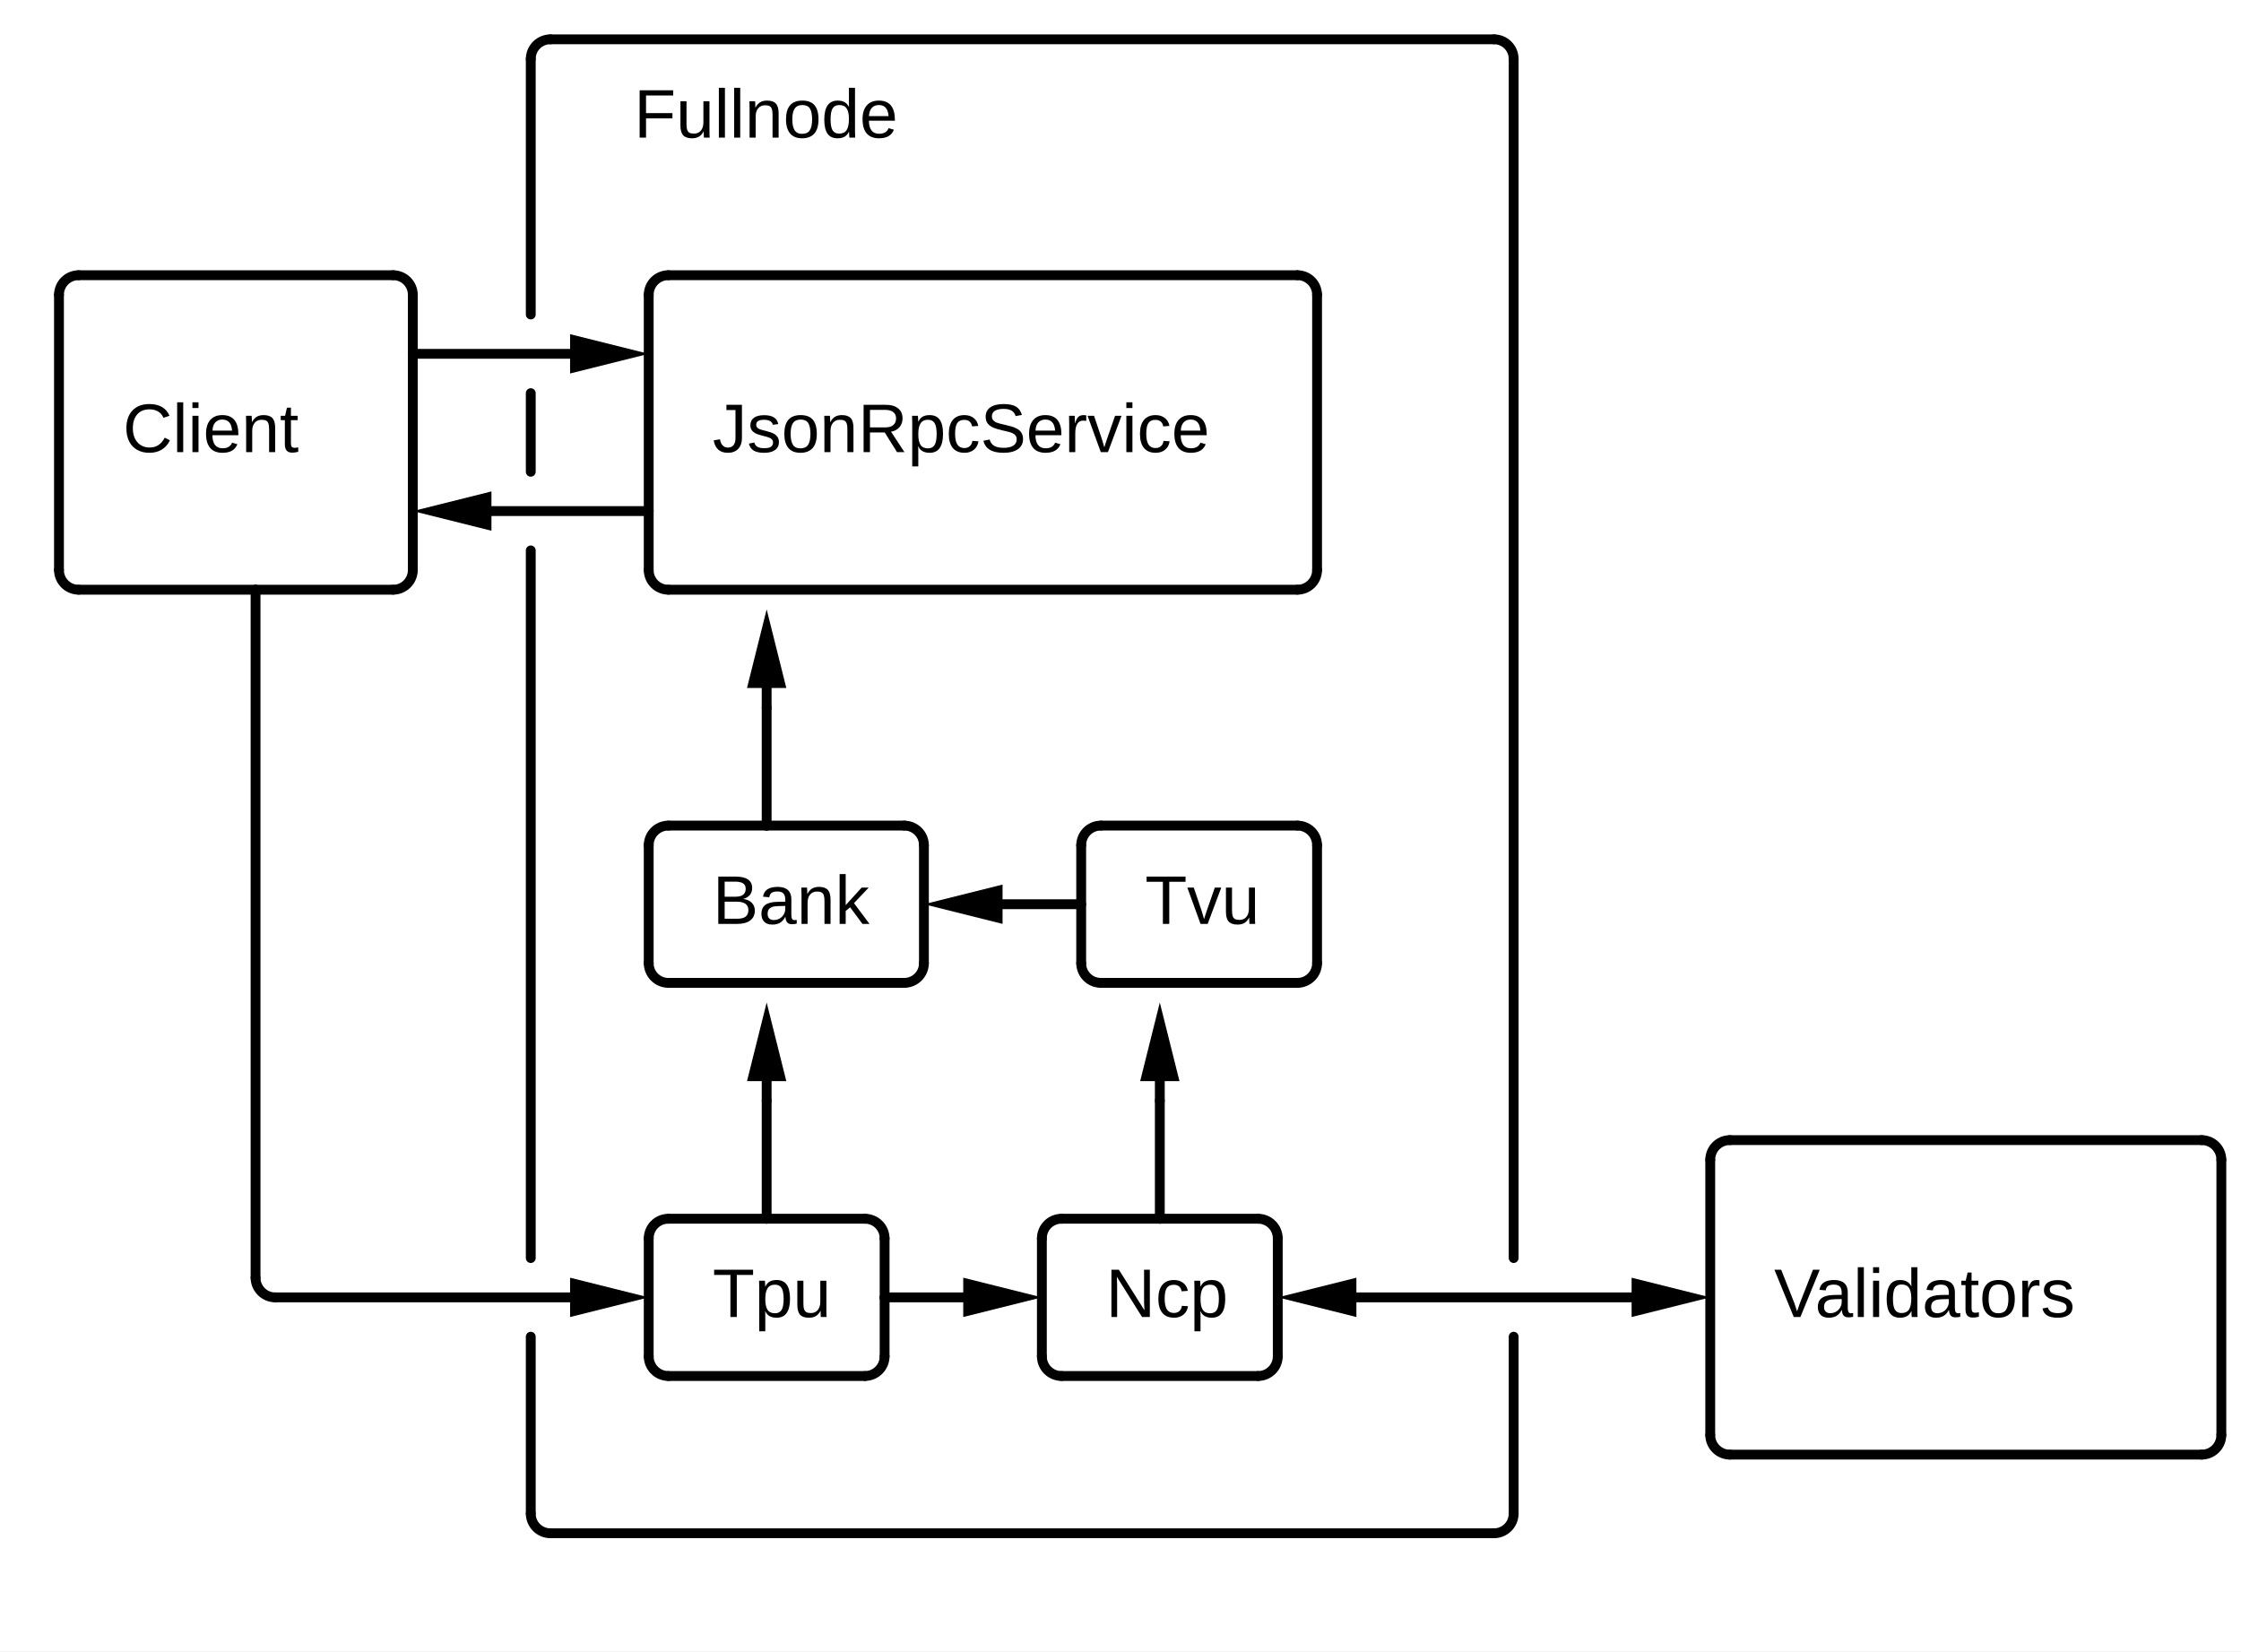
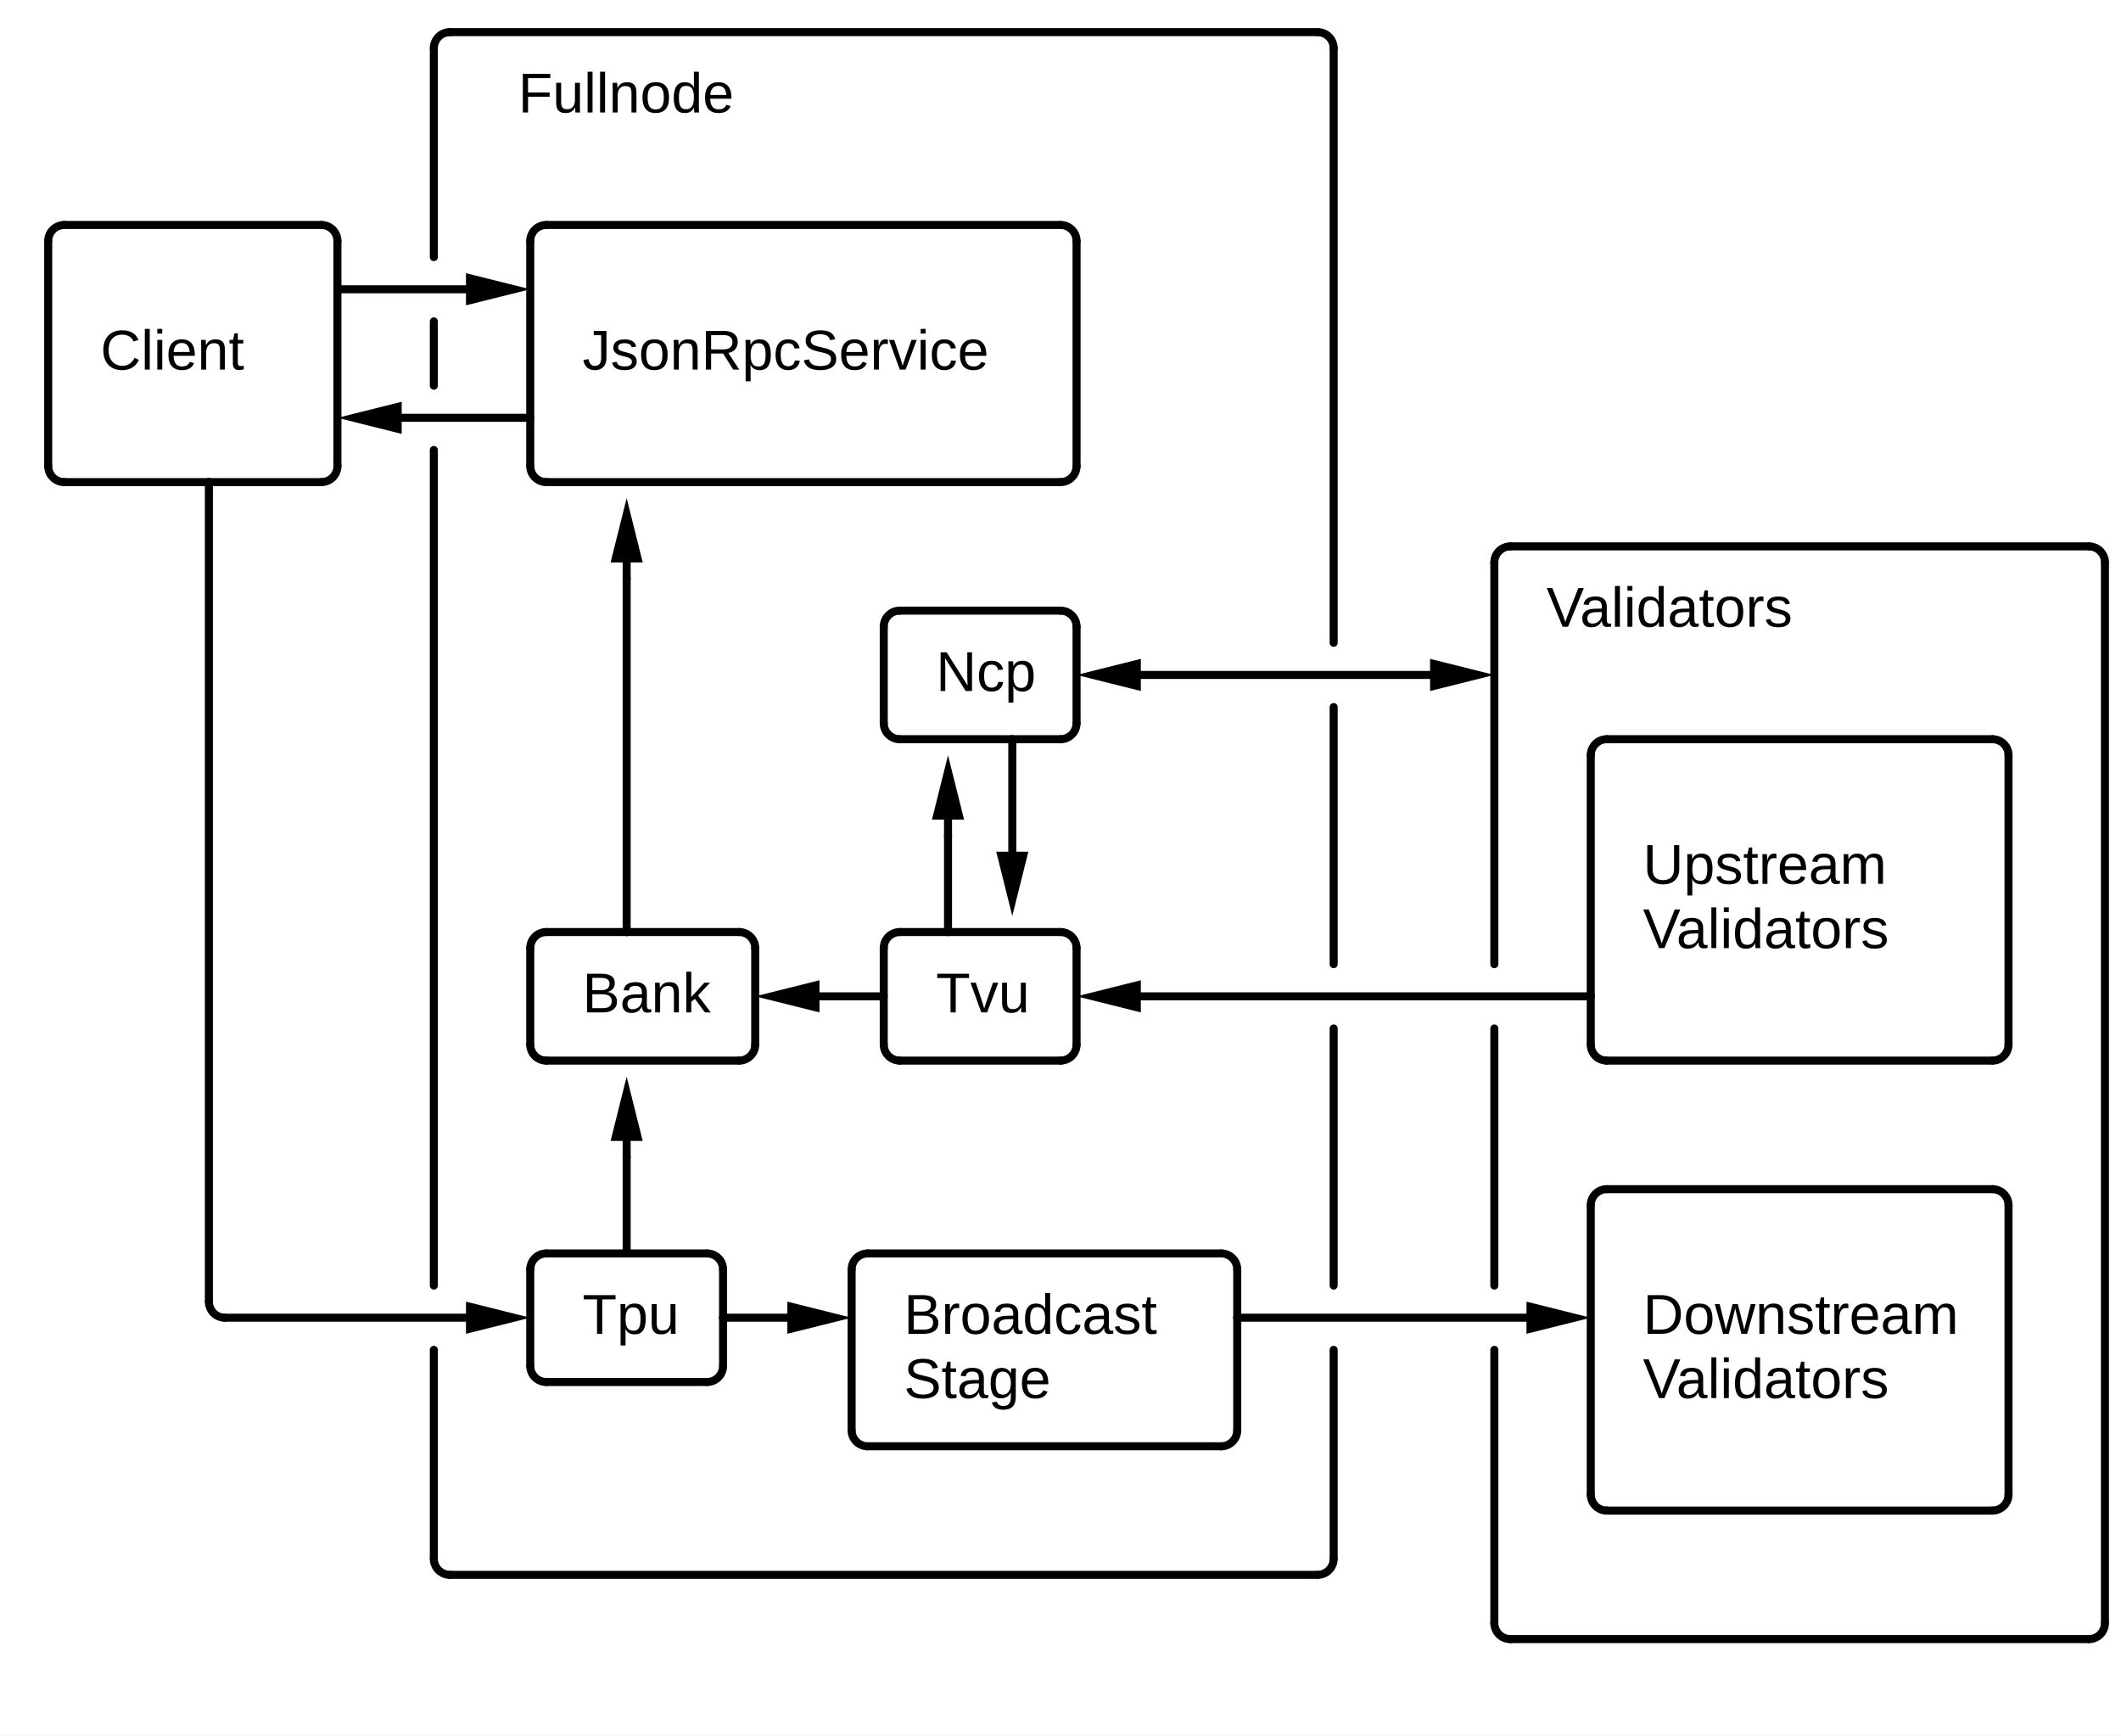
- <svg xmlns="http://www.w3.org/2000/svg" class="bob" font-family="arial" font-size="14" height="336" width="456">
+ <svg xmlns="http://www.w3.org/2000/svg" class="bob" font-family="arial" font-size="14" height="432" width="528">
  <defs>
    <marker id="triangle" markerHeight="8" markerWidth="8" orient="auto" refX="4" refY="2" viewBox="0 0 8 4">
      <polygon fill="black" points="0,0 0,4 8,2 0,0" />
    </marker>
    <marker id="clear_triangle" markerHeight="10" markerWidth="10" orient="auto" refX="1" refY="7" viewBox="0 0 20 14">
      <polygon fill="none" points="2,2 2,12 18,7 2,2" stroke="black" stroke-width="2" />
    </marker>
    <marker id="circle" markerHeight="5" markerWidth="5" orient="auto" refX="10" refY="10" viewBox="0 0 20 20">
      <circle cx="10" cy="10" fill="black" r="8" />
    </marker>
    <marker id="square" markerHeight="5" markerWidth="5" orient="auto" refX="10" refY="10" viewBox="0 0 20 20">
      <rect fill="black" height="20" width="20" x="0" y="0" />
    </marker>
    <marker id="open_circle" markerHeight="10" markerWidth="10" orient="auto" refX="10" refY="10" viewBox="0 0 20 20">
      <circle cx="10" cy="10" fill="white" r="4" stroke="black" stroke-width="2" />
    </marker>
    <marker id="big_open_circle" markerHeight="20" markerWidth="20" orient="auto" refX="20" refY="20" viewBox="0 0 40 40">
      <circle cx="20" cy="20" fill="white" r="6" stroke="black" stroke-width="2" />
    </marker>
  </defs>
  <style type="text/css">

    line,path {
      stroke: black;
      stroke-width: 2;
      stroke-opacity: 1;
      fill-opacity: 1;
      stroke-linecap: round;
      stroke-linejoin: miter;
    }
    line.dashed {
        stroke-dasharray: 5;
    }
    circle.solid {
      fill:black;
      stroke: black;
      stroke-width: 2;
      stroke-opacity: 1;
      fill-opacity: 1;
      stroke-linecap: round;
      stroke-linejoin: miter;
    }
    circle.open {
      fill:none;
      stroke: black;
      stroke-width: 2;
      stroke-opacity: 1;
      fill-opacity: 1;
      stroke-linecap: round;
      stroke-linejoin: miter;
    }
    tspan.head{
        fill: none;
        stroke: none;
    }
    
</style>
-   <rect fill="white" height="336" width="456" x="0" y="0" />
+   <rect fill="white" height="432" width="528" x="0" y="0" />
  <g>
    <line x1="12" x2="12" y1="60" y2="116" />
    <path d="M 12 116 A 4 4 0 0 0 16 120" fill="none" />
    <path d="M 16 56 A 4 4 0 0 0 12 60" fill="none" />
  </g>
  <g>
    <line x1="16" x2="80" y1="56" y2="56" />
    <path d="M 84 60 A 4 4 0 0 0 80 56" fill="none" />
  </g>
  <g>
    <line x1="16" x2="52" y1="120" y2="120" />
-     <line x1="52" x2="52" y1="120" y2="260" />
+     <line x1="52" x2="52" y1="120" y2="324" />
    <line x1="52" x2="80" y1="120" y2="120" />
-     <path d="M 52 260 A 4 4 0 0 0 56 264" fill="none" />
+     <path d="M 52 324 A 4 4 0 0 0 56 328" fill="none" />
    <path d="M 80 120 A 4 4 0 0 0 84 116" fill="none" />
  </g>
  <g>
-     <line marker-end="url(#triangle)" x1="56" x2="124" y1="264" y2="264" />
+     <line marker-end="url(#triangle)" x1="56" x2="124" y1="328" y2="328" />
  </g>
  <g>
    <line x1="84" x2="84" y1="60" y2="116" />
  </g>
  <g>
    <line marker-end="url(#triangle)" x1="84" x2="124" y1="72" y2="72" />
  </g>
  <g>
    <line marker-end="url(#triangle)" x1="96" x2="92" y1="104" y2="104" />
    <line x1="96" x2="132" y1="104" y2="104" />
  </g>
  <g>
    <line x1="108" x2="108" y1="12" y2="64" />
    <path d="M 112 8 A 4 4 0 0 0 108 12" fill="none" />
  </g>
  <g>
    <line x1="108" x2="108" y1="80" y2="96" />
  </g>
  <g>
-     <line x1="108" x2="108" y1="112" y2="256" />
-   </g>
-   <g>
-     <line x1="108" x2="108" y1="272" y2="308" />
-     <path d="M 108 308 A 4 4 0 0 0 112 312" fill="none" />
-   </g>
-   <g>
-     <line x1="112" x2="304" y1="8" y2="8" />
-     <path d="M 308 12 A 4 4 0 0 0 304 8" fill="none" />
-   </g>
-   <g>
-     <line x1="112" x2="304" y1="312" y2="312" />
-     <path d="M 304 312 A 4 4 0 0 0 308 308" fill="none" />
+     <line x1="108" x2="108" y1="112" y2="320" />
+   </g>
+   <g>
+     <line x1="108" x2="108" y1="336" y2="388" />
+     <path d="M 108 388 A 4 4 0 0 0 112 392" fill="none" />
+   </g>
+   <g>
+     <line x1="112" x2="328" y1="8" y2="8" />
+     <path d="M 332 12 A 4 4 0 0 0 328 8" fill="none" />
+   </g>
+   <g>
+     <line x1="112" x2="328" y1="392" y2="392" />
+     <path d="M 328 392 A 4 4 0 0 0 332 388" fill="none" />
  </g>
  <g>
    <line x1="132" x2="132" y1="60" y2="116" />
    <path d="M 132 116 A 4 4 0 0 0 136 120" fill="none" />
    <path d="M 136 56 A 4 4 0 0 0 132 60" fill="none" />
  </g>
  <g>
-     <line x1="132" x2="132" y1="172" y2="196" />
-     <path d="M 132 196 A 4 4 0 0 0 136 200" fill="none" />
-     <path d="M 136 168 A 4 4 0 0 0 132 172" fill="none" />
-   </g>
-   <g>
-     <line x1="132" x2="132" y1="252" y2="276" />
-     <path d="M 132 276 A 4 4 0 0 0 136 280" fill="none" />
-     <path d="M 136 248 A 4 4 0 0 0 132 252" fill="none" />
+     <line x1="132" x2="132" y1="236" y2="260" />
+     <path d="M 132 260 A 4 4 0 0 0 136 264" fill="none" />
+     <path d="M 136 232 A 4 4 0 0 0 132 236" fill="none" />
+   </g>
+   <g>
+     <line x1="132" x2="132" y1="316" y2="340" />
+     <path d="M 132 340 A 4 4 0 0 0 136 344" fill="none" />
+     <path d="M 136 312 A 4 4 0 0 0 132 316" fill="none" />
  </g>
  <g>
    <line x1="136" x2="264" y1="56" y2="56" />
    <path d="M 268 60 A 4 4 0 0 0 264 56" fill="none" />
  </g>
  <g>
    <line x1="136" x2="264" y1="120" y2="120" />
    <path d="M 264 120 A 4 4 0 0 0 268 116" fill="none" />
  </g>
  <g>
-     <line x1="136" x2="156" y1="168" y2="168" />
-     <line x1="156" x2="156" y1="144" y2="168" />
-     <line x1="156" x2="184" y1="168" y2="168" />
-     <path d="M 188 172 A 4 4 0 0 0 184 168" fill="none" />
-   </g>
-   <g>
-     <line x1="136" x2="184" y1="200" y2="200" />
-     <path d="M 184 200 A 4 4 0 0 0 188 196" fill="none" />
-   </g>
-   <g>
-     <line x1="136" x2="156" y1="248" y2="248" />
-     <line x1="156" x2="156" y1="224" y2="248" />
-     <line x1="156" x2="176" y1="248" y2="248" />
-     <path d="M 180 252 A 4 4 0 0 0 176 248" fill="none" />
-   </g>
-   <g>
-     <line x1="136" x2="176" y1="280" y2="280" />
-     <path d="M 176 280 A 4 4 0 0 0 180 276" fill="none" />
+     <line x1="136" x2="156" y1="232" y2="232" />
+     <line x1="156" x2="156" y1="144" y2="232" />
+     <line x1="156" x2="184" y1="232" y2="232" />
+     <path d="M 188 236 A 4 4 0 0 0 184 232" fill="none" />
+   </g>
+   <g>
+     <line x1="136" x2="184" y1="264" y2="264" />
+     <path d="M 184 264 A 4 4 0 0 0 188 260" fill="none" />
+   </g>
+   <g>
+     <line x1="136" x2="156" y1="312" y2="312" />
+     <line x1="156" x2="156" y1="288" y2="312" />
+     <line x1="156" x2="176" y1="312" y2="312" />
+     <path d="M 180 316 A 4 4 0 0 0 176 312" fill="none" />
+   </g>
+   <g>
+     <line x1="136" x2="176" y1="344" y2="344" />
+     <path d="M 176 344 A 4 4 0 0 0 180 340" fill="none" />
  </g>
  <g>
    <line marker-end="url(#triangle)" x1="156" x2="156" y1="144" y2="132" />
  </g>
  <g>
-     <line marker-end="url(#triangle)" x1="156" x2="156" y1="224" y2="212" />
-   </g>
-   <g>
-     <line x1="180" x2="180" y1="252" y2="264" />
-     <line x1="180" x2="180" y1="264" y2="276" />
-     <line marker-end="url(#triangle)" x1="180" x2="204" y1="264" y2="264" />
-   </g>
-   <g>
-     <line x1="188" x2="188" y1="172" y2="196" />
-   </g>
-   <g>
-     <line marker-end="url(#triangle)" x1="200" x2="196" y1="184" y2="184" />
-     <line x1="200" x2="220" y1="184" y2="184" />
-   </g>
-   <g>
-     <line x1="212" x2="212" y1="252" y2="276" />
-     <path d="M 212 276 A 4 4 0 0 0 216 280" fill="none" />
-     <path d="M 216 248 A 4 4 0 0 0 212 252" fill="none" />
-   </g>
-   <g>
-     <line x1="216" x2="236" y1="248" y2="248" />
-     <line x1="236" x2="236" y1="224" y2="248" />
-     <line x1="236" x2="256" y1="248" y2="248" />
-     <path d="M 260 252 A 4 4 0 0 0 256 248" fill="none" />
-   </g>
-   <g>
-     <line x1="216" x2="256" y1="280" y2="280" />
-     <path d="M 256 280 A 4 4 0 0 0 260 276" fill="none" />
-   </g>
-   <g>
-     <line x1="220" x2="220" y1="172" y2="196" />
-     <path d="M 220 196 A 4 4 0 0 0 224 200" fill="none" />
-     <path d="M 224 168 A 4 4 0 0 0 220 172" fill="none" />
-   </g>
-   <g>
-     <line x1="224" x2="264" y1="168" y2="168" />
-     <path d="M 268 172 A 4 4 0 0 0 264 168" fill="none" />
-   </g>
-   <g>
-     <line x1="224" x2="264" y1="200" y2="200" />
-     <path d="M 264 200 A 4 4 0 0 0 268 196" fill="none" />
-   </g>
-   <g>
-     <line marker-end="url(#triangle)" x1="236" x2="236" y1="224" y2="212" />
-   </g>
-   <g>
-     <line x1="260" x2="260" y1="252" y2="276" />
+     <line marker-end="url(#triangle)" x1="156" x2="156" y1="288" y2="276" />
+   </g>
+   <g>
+     <line x1="180" x2="180" y1="316" y2="328" />
+     <line x1="180" x2="180" y1="328" y2="340" />
+     <line marker-end="url(#triangle)" x1="180" x2="204" y1="328" y2="328" />
+   </g>
+   <g>
+     <line x1="188" x2="188" y1="236" y2="260" />
+   </g>
+   <g>
+     <line marker-end="url(#triangle)" x1="200" x2="196" y1="248" y2="248" />
+     <line x1="200" x2="220" y1="248" y2="248" />
+   </g>
+   <g>
+     <line x1="212" x2="212" y1="316" y2="356" />
+     <path d="M 212 356 A 4 4 0 0 0 216 360" fill="none" />
+     <path d="M 216 312 A 4 4 0 0 0 212 316" fill="none" />
+   </g>
+   <g>
+     <line x1="216" x2="304" y1="312" y2="312" />
+     <path d="M 308 316 A 4 4 0 0 0 304 312" fill="none" />
+   </g>
+   <g>
+     <line x1="216" x2="304" y1="360" y2="360" />
+     <path d="M 304 360 A 4 4 0 0 0 308 356" fill="none" />
+   </g>
+   <g>
+     <line x1="220" x2="220" y1="156" y2="180" />
+     <path d="M 220 180 A 4 4 0 0 0 224 184" fill="none" />
+     <path d="M 224 152 A 4 4 0 0 0 220 156" fill="none" />
+   </g>
+   <g>
+     <line x1="220" x2="220" y1="236" y2="260" />
+     <path d="M 220 260 A 4 4 0 0 0 224 264" fill="none" />
+     <path d="M 224 232 A 4 4 0 0 0 220 236" fill="none" />
+   </g>
+   <g>
+     <line x1="224" x2="264" y1="152" y2="152" />
+     <path d="M 268 156 A 4 4 0 0 0 264 152" fill="none" />
+   </g>
+   <g>
+     <line x1="224" x2="252" y1="184" y2="184" />
+     <line marker-end="url(#triangle)" x1="252" x2="252" y1="184" y2="220" />
+     <line x1="252" x2="264" y1="184" y2="184" />
+     <path d="M 264 184 A 4 4 0 0 0 268 180" fill="none" />
+   </g>
+   <g>
+     <line x1="224" x2="236" y1="232" y2="232" />
+     <line x1="236" x2="236" y1="208" y2="232" />
+     <line x1="236" x2="264" y1="232" y2="232" />
+     <path d="M 268 236 A 4 4 0 0 0 264 232" fill="none" />
+   </g>
+   <g>
+     <line x1="224" x2="264" y1="264" y2="264" />
+     <path d="M 264 264 A 4 4 0 0 0 268 260" fill="none" />
+   </g>
+   <g>
+     <line marker-end="url(#triangle)" x1="236" x2="236" y1="208" y2="196" />
  </g>
  <g>
    <line x1="268" x2="268" y1="60" y2="116" />
  </g>
  <g>
-     <line x1="268" x2="268" y1="172" y2="196" />
-   </g>
-   <g>
-     <line marker-end="url(#triangle)" x1="272" x2="268" y1="264" y2="264" />
-     <line marker-end="url(#triangle)" x1="272" x2="340" y1="264" y2="264" />
-   </g>
-   <g>
-     <line x1="308" x2="308" y1="12" y2="256" />
-   </g>
-   <g>
-     <line x1="308" x2="308" y1="272" y2="308" />
-   </g>
-   <g>
-     <line x1="348" x2="348" y1="236" y2="292" />
-     <path d="M 348 292 A 4 4 0 0 0 352 296" fill="none" />
-     <path d="M 352 232 A 4 4 0 0 0 348 236" fill="none" />
-   </g>
-   <g>
-     <line x1="352" x2="448" y1="232" y2="232" />
-     <path d="M 452 236 A 4 4 0 0 0 448 232" fill="none" />
-   </g>
-   <g>
-     <line x1="352" x2="448" y1="296" y2="296" />
-     <path d="M 448 296 A 4 4 0 0 0 452 292" fill="none" />
-   </g>
-   <g>
-     <line x1="452" x2="452" y1="236" y2="292" />
+     <line x1="268" x2="268" y1="156" y2="180" />
+   </g>
+   <g>
+     <line x1="268" x2="268" y1="236" y2="260" />
+   </g>
+   <g>
+     <line marker-end="url(#triangle)" x1="280" x2="276" y1="168" y2="168" />
+     <line marker-end="url(#triangle)" x1="280" x2="364" y1="168" y2="168" />
+   </g>
+   <g>
+     <line marker-end="url(#triangle)" x1="280" x2="276" y1="248" y2="248" />
+     <line x1="280" x2="396" y1="248" y2="248" />
+     <line x1="396" x2="396" y1="188" y2="248" />
+     <line x1="396" x2="396" y1="248" y2="260" />
+     <path d="M 396 260 A 4 4 0 0 0 400 264" fill="none" />
+     <path d="M 400 184 A 4 4 0 0 0 396 188" fill="none" />
+   </g>
+   <g>
+     <line x1="308" x2="308" y1="316" y2="328" />
+     <line x1="308" x2="308" y1="328" y2="356" />
+     <line marker-end="url(#triangle)" x1="308" x2="388" y1="328" y2="328" />
+   </g>
+   <g>
+     <line x1="332" x2="332" y1="12" y2="160" />
+   </g>
+   <g>
+     <line x1="332" x2="332" y1="176" y2="240" />
+   </g>
+   <g>
+     <line x1="332" x2="332" y1="256" y2="320" />
+   </g>
+   <g>
+     <line x1="332" x2="332" y1="336" y2="388" />
+   </g>
+   <g>
+     <line x1="372" x2="372" y1="140" y2="240" />
+     <path d="M 376 136 A 4 4 0 0 0 372 140" fill="none" />
+   </g>
+   <g>
+     <line x1="372" x2="372" y1="256" y2="320" />
+   </g>
+   <g>
+     <line x1="372" x2="372" y1="336" y2="404" />
+     <path d="M 372 404 A 4 4 0 0 0 376 408" fill="none" />
+   </g>
+   <g>
+     <line x1="376" x2="520" y1="136" y2="136" />
+     <path d="M 524 140 A 4 4 0 0 0 520 136" fill="none" />
+   </g>
+   <g>
+     <line x1="376" x2="520" y1="408" y2="408" />
+     <path d="M 520 408 A 4 4 0 0 0 524 404" fill="none" />
+   </g>
+   <g>
+     <line x1="396" x2="396" y1="300" y2="372" />
+     <path d="M 396 372 A 4 4 0 0 0 400 376" fill="none" />
+     <path d="M 400 296 A 4 4 0 0 0 396 300" fill="none" />
+   </g>
+   <g>
+     <line x1="400" x2="496" y1="184" y2="184" />
+     <path d="M 500 188 A 4 4 0 0 0 496 184" fill="none" />
+   </g>
+   <g>
+     <line x1="400" x2="496" y1="264" y2="264" />
+     <path d="M 496 264 A 4 4 0 0 0 500 260" fill="none" />
+   </g>
+   <g>
+     <line x1="400" x2="496" y1="296" y2="296" />
+     <path d="M 500 300 A 4 4 0 0 0 496 296" fill="none" />
+   </g>
+   <g>
+     <line x1="400" x2="496" y1="376" y2="376" />
+     <path d="M 496 376 A 4 4 0 0 0 500 372" fill="none" />
+   </g>
+   <g>
+     <line x1="500" x2="500" y1="188" y2="260" />
+   </g>
+   <g>
+     <line x1="500" x2="500" y1="300" y2="372" />
+   </g>
+   <g>
+     <line x1="524" x2="524" y1="140" y2="404" />
  </g>
  <g>
    <text x="25" y="92">
Client
</text>
  </g>
  <g>
    <text x="129" y="28">
Fullnode
</text>
  </g>
  <g>
    <text x="145" y="92">
JsonRpcService
</text>
  </g>
  <g>
-     <text x="145" y="188">
+     <text x="145" y="252">
Bank
</text>
  </g>
  <g>
-     <text x="145" y="268">
+     <text x="145" y="332">
Tpu
</text>
  </g>
  <g>
-     <text x="225" y="268">
+     <text x="225" y="332">
+ Broadcast
+ </text>
+   </g>
+   <g>
+     <text x="225" y="348">
+ Stage
+ </text>
+   </g>
+   <g>
+     <text x="233" y="172">
Ncp
</text>
  </g>
  <g>
-     <text x="233" y="188">
+     <text x="233" y="252">
Tvu
</text>
  </g>
  <g>
-     <text x="361" y="268">
+     <text x="385" y="156">
Validators
</text>
  </g>
+   <g>
+     <text x="409" y="220">
+ Upstream
+ </text>
+   </g>
+   <g>
+     <text x="409" y="236">
+ Validators
+ </text>
+   </g>
+   <g>
+     <text x="409" y="332">
+ Downstream
+ </text>
+   </g>
+   <g>
+     <text x="409" y="348">
+ Validators
+ </text>
+   </g>
</svg>
